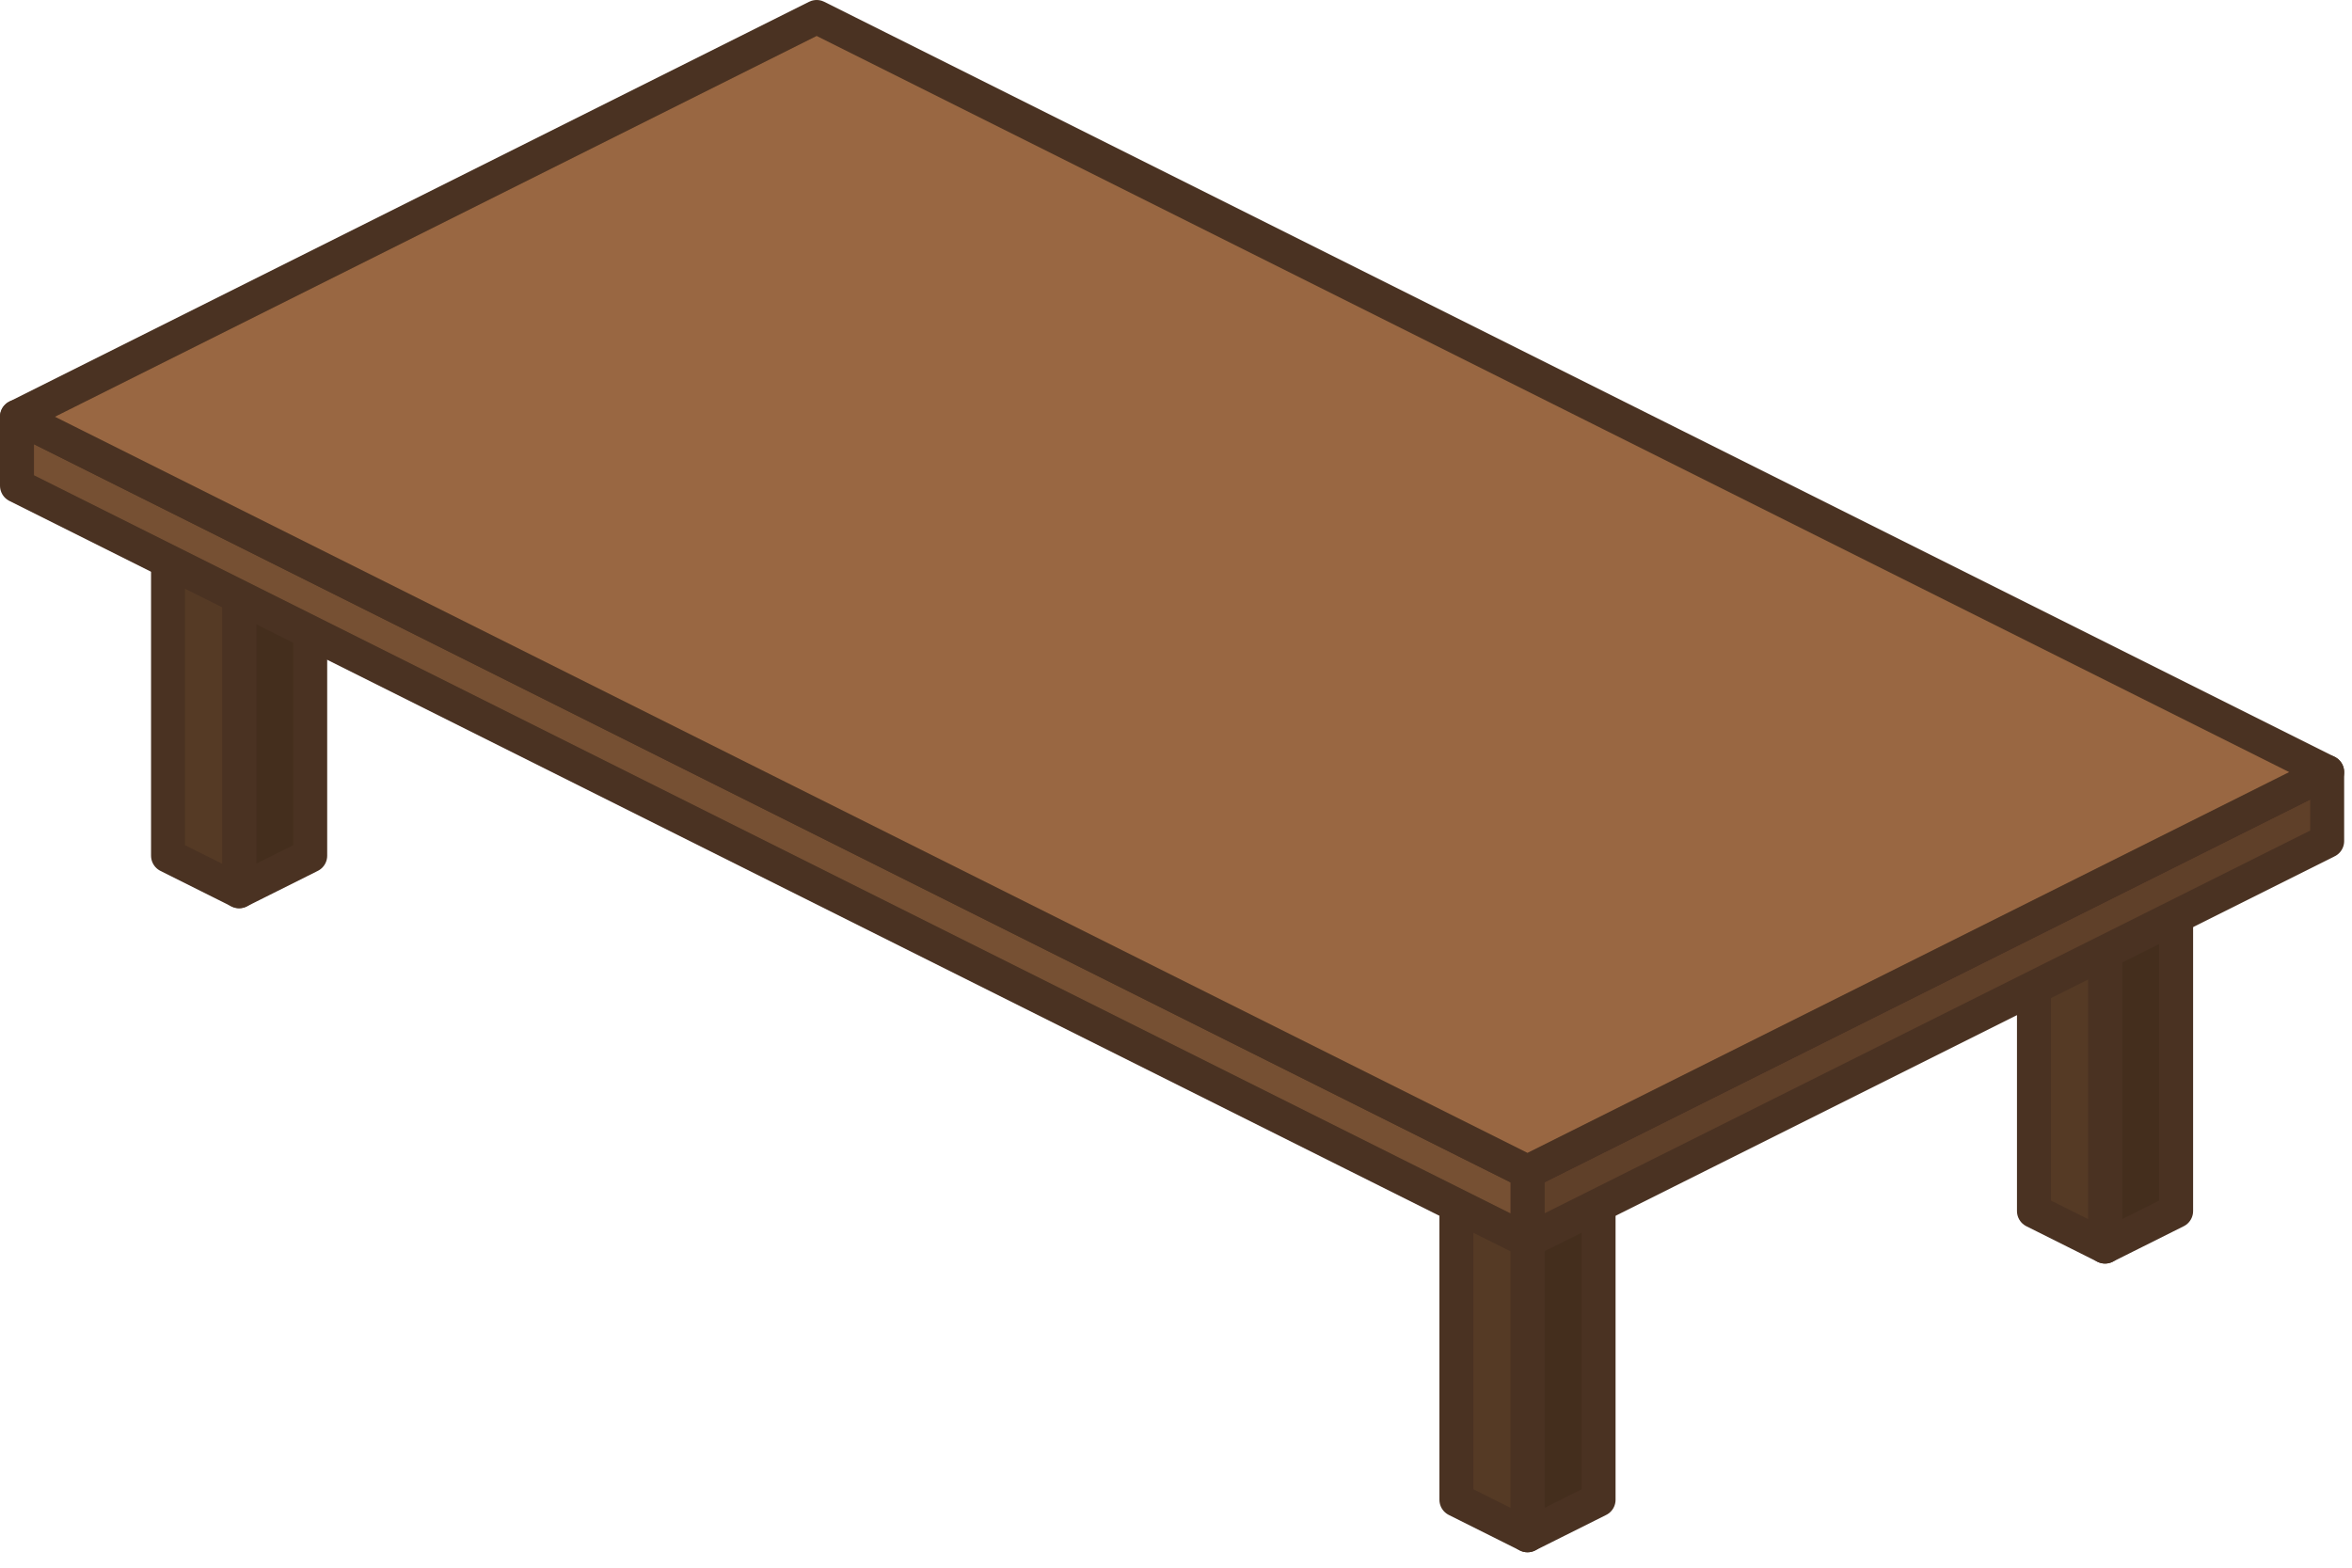
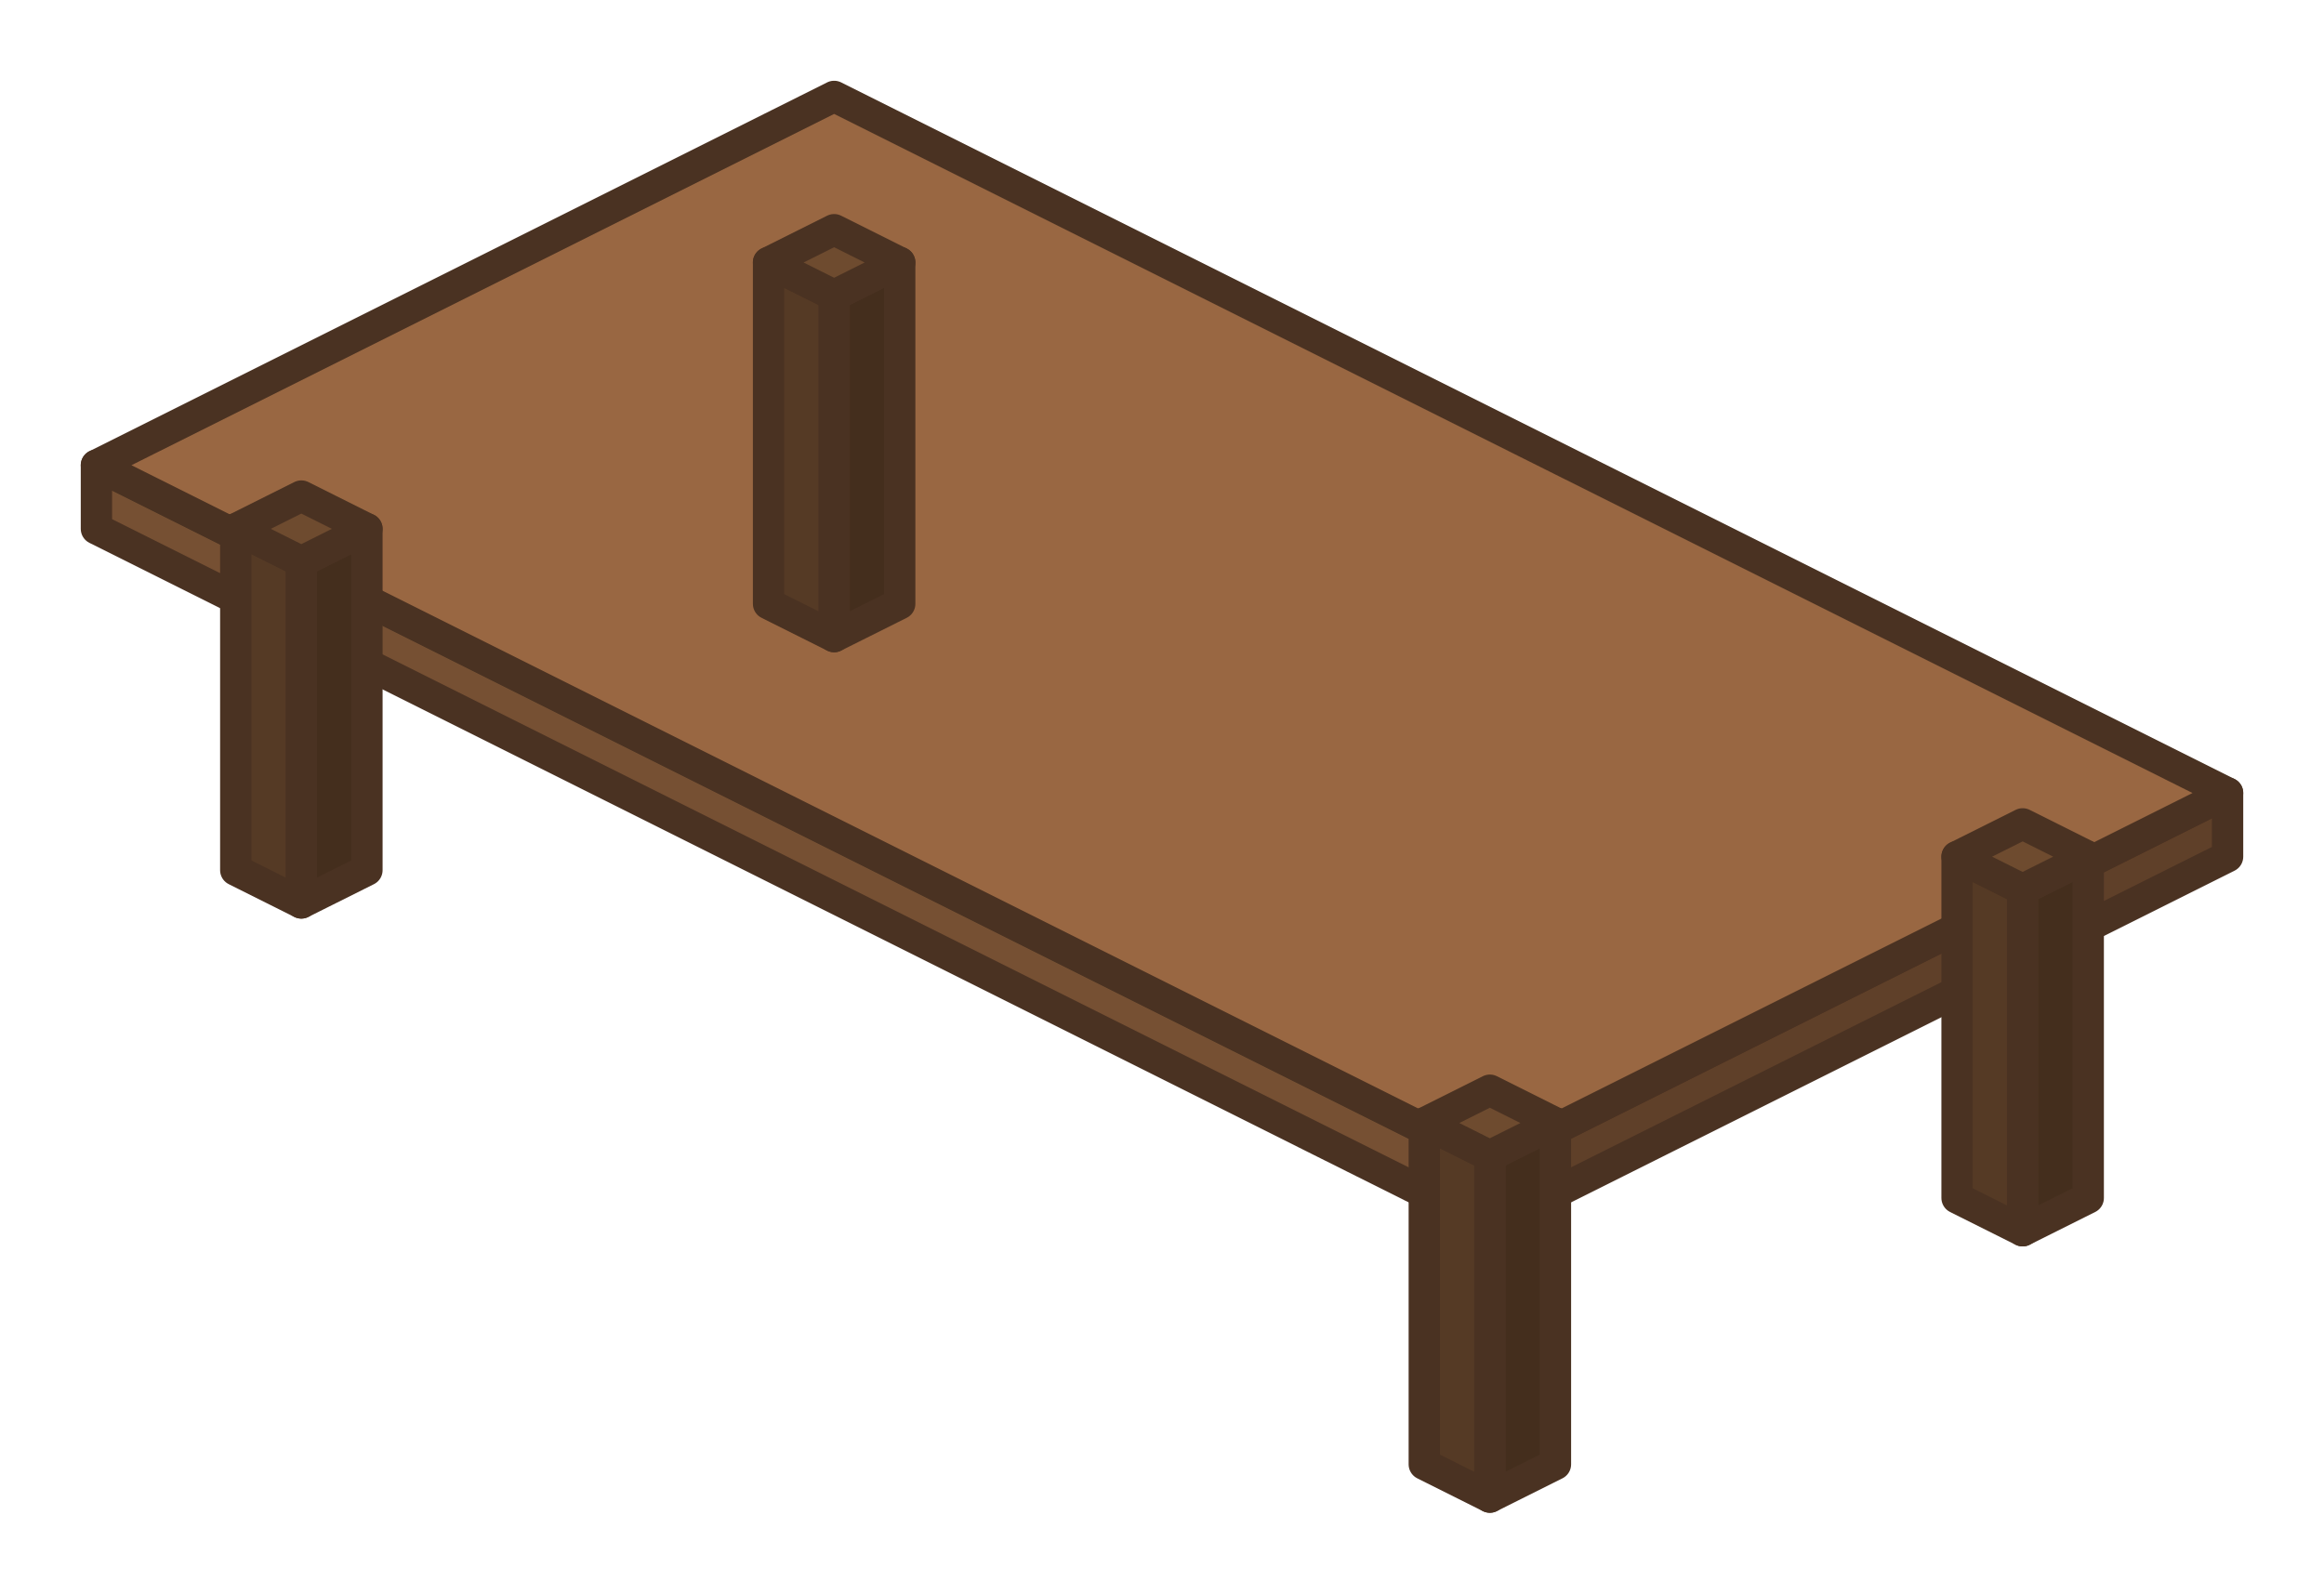
- <svg xmlns="http://www.w3.org/2000/svg" width="90" height="60" viewBox="0 0 90 60" fill="none">
-   <path d="M33.97 7.54L31.25 8.9V23.06L33.97 21.7V7.54Z" fill="#442E1D" stroke="#4A3222" stroke-width="1.3" stroke-linejoin="round" />
-   <path d="M28.53 7.54L31.25 8.9V23.06L28.53 21.7V7.54Z" fill="#553A25" stroke="#4A3222" stroke-width="1.3" stroke-linejoin="round" />
-   <path d="M31.25 6.18L33.97 7.54L31.25 8.9L28.53 7.54L31.25 6.18Z" fill="#6E4B2F" stroke="#4A3222" stroke-width="1.3" stroke-linejoin="round" />
-   <path d="M11.87 18.59L9.15 19.95V34.11L11.87 32.75V18.59Z" fill="#442E1D" stroke="#4A3222" stroke-width="1.3" stroke-linejoin="round" />
-   <path d="M6.43 18.59L9.15 19.95V34.11L6.43 32.75V18.59Z" fill="#553A25" stroke="#4A3222" stroke-width="1.3" stroke-linejoin="round" />
-   <path d="M9.15 17.23L11.87 18.59L9.15 19.95L6.43 18.59L9.15 17.23Z" fill="#6E4B2F" stroke="#4A3222" stroke-width="1.3" stroke-linejoin="round" />
-   <path d="M83.27 32.19L80.55 33.55V47.71L83.27 46.35V32.19Z" fill="#442E1D" stroke="#4A3222" stroke-width="1.3" stroke-linejoin="round" />
-   <path d="M77.83 32.19L80.55 33.55V47.71L77.83 46.35V32.19Z" fill="#553A25" stroke="#4A3222" stroke-width="1.3" stroke-linejoin="round" />
-   <path d="M80.55 30.83L83.27 32.19L80.55 33.55L77.83 32.19L80.55 30.83Z" fill="#6E4B2F" stroke="#4A3222" stroke-width="1.3" stroke-linejoin="round" />
-   <path d="M61.17 43.24L58.45 44.6V58.76L61.17 57.4V43.24Z" fill="#442E1D" stroke="#4A3222" stroke-width="1.3" stroke-linejoin="round" />
-   <path d="M55.73 43.24L58.45 44.6V58.76L55.73 57.4V43.24Z" fill="#553A25" stroke="#4A3222" stroke-width="1.3" stroke-linejoin="round" />
-   <path d="M58.45 41.88L61.17 43.24L58.45 44.6L55.73 43.24L58.45 41.88Z" fill="#6E4B2F" stroke="#4A3222" stroke-width="1.3" stroke-linejoin="round" />
-   <path d="M89.05 29.55L58.45 44.85V47.49L89.05 32.19V29.55Z" fill="#5F4029" stroke="#4A3222" stroke-width="1.3" stroke-linejoin="round" />
-   <path d="M0.65 15.95L58.45 44.85V47.49L0.65 18.59V15.95Z" fill="#765033" stroke="#4A3222" stroke-width="1.3" stroke-linejoin="round" />
-   <path d="M31.25 0.65L89.05 29.55L58.45 44.85L0.65 15.95L31.25 0.65Z" fill="#996742" stroke="#4A3222" stroke-width="1.3" stroke-linejoin="round" />
+ <svg xmlns="http://www.w3.org/2000/svg" viewBox="-34.6 -21.65 96.4 66.11" width="96.4" height="66.11">
+   <rect id="bounds" x="-34.6" y="-21.65" width="96.4" height="66.11" fill="none" stroke="none" />
+   <polygon points="57.8,11.25 27.2,26.55 27.2,29.19 57.8,13.89" fill="#5f4029" stroke="#4a3222" stroke-width="1.3" stroke-linejoin="round" />
+   <polygon points="-30.6,-2.35 27.2,26.55 27.2,29.19 -30.6,0.29" fill="#765033" stroke="#4a3222" stroke-width="1.3" stroke-linejoin="round" />
+   <polygon points="0,-17.65 57.8,11.25 27.2,26.55 -30.6,-2.35" fill="#996742" stroke="#4a3222" stroke-width="1.3" stroke-linejoin="round" />
+   <polygon points="2.72,-10.76 0,-9.4 0,4.76 2.72,3.4" fill="#442e1d" stroke="#4a3222" stroke-width="1.3" stroke-linejoin="round" />
+   <polygon points="-2.72,-10.76 0,-9.4 0,4.76 -2.72,3.4" fill="#553a25" stroke="#4a3222" stroke-width="1.3" stroke-linejoin="round" />
+   <polygon points="0,-12.12 2.72,-10.76 0,-9.4 -2.72,-10.76" fill="#6e4b2f" stroke="#4a3222" stroke-width="1.3" stroke-linejoin="round" />
+   <polygon points="-19.38,0.29 -22.1,1.65 -22.1,15.81 -19.38,14.45" fill="#442e1d" stroke="#4a3222" stroke-width="1.3" stroke-linejoin="round" />
+   <polygon points="-24.82,0.29 -22.1,1.65 -22.1,15.81 -24.82,14.45" fill="#553a25" stroke="#4a3222" stroke-width="1.3" stroke-linejoin="round" />
+   <polygon points="-22.1,-1.07 -19.38,0.29 -22.1,1.65 -24.82,0.29" fill="#6e4b2f" stroke="#4a3222" stroke-width="1.3" stroke-linejoin="round" />
+   <polygon points="52.02,13.89 49.3,15.25 49.3,29.41 52.02,28.05" fill="#442e1d" stroke="#4a3222" stroke-width="1.3" stroke-linejoin="round" />
+   <polygon points="46.58,13.89 49.3,15.25 49.3,29.41 46.58,28.05" fill="#553a25" stroke="#4a3222" stroke-width="1.3" stroke-linejoin="round" />
+   <polygon points="49.3,12.53 52.02,13.89 49.3,15.25 46.58,13.89" fill="#6e4b2f" stroke="#4a3222" stroke-width="1.3" stroke-linejoin="round" />
+   <polygon points="29.92,24.94 27.2,26.3 27.2,40.46 29.92,39.1" fill="#442e1d" stroke="#4a3222" stroke-width="1.3" stroke-linejoin="round" />
+   <polygon points="24.48,24.94 27.2,26.3 27.2,40.46 24.48,39.1" fill="#553a25" stroke="#4a3222" stroke-width="1.3" stroke-linejoin="round" />
+   <polygon points="27.2,23.58 29.92,24.94 27.2,26.3 24.48,24.94" fill="#6e4b2f" stroke="#4a3222" stroke-width="1.3" stroke-linejoin="round" />
</svg>
